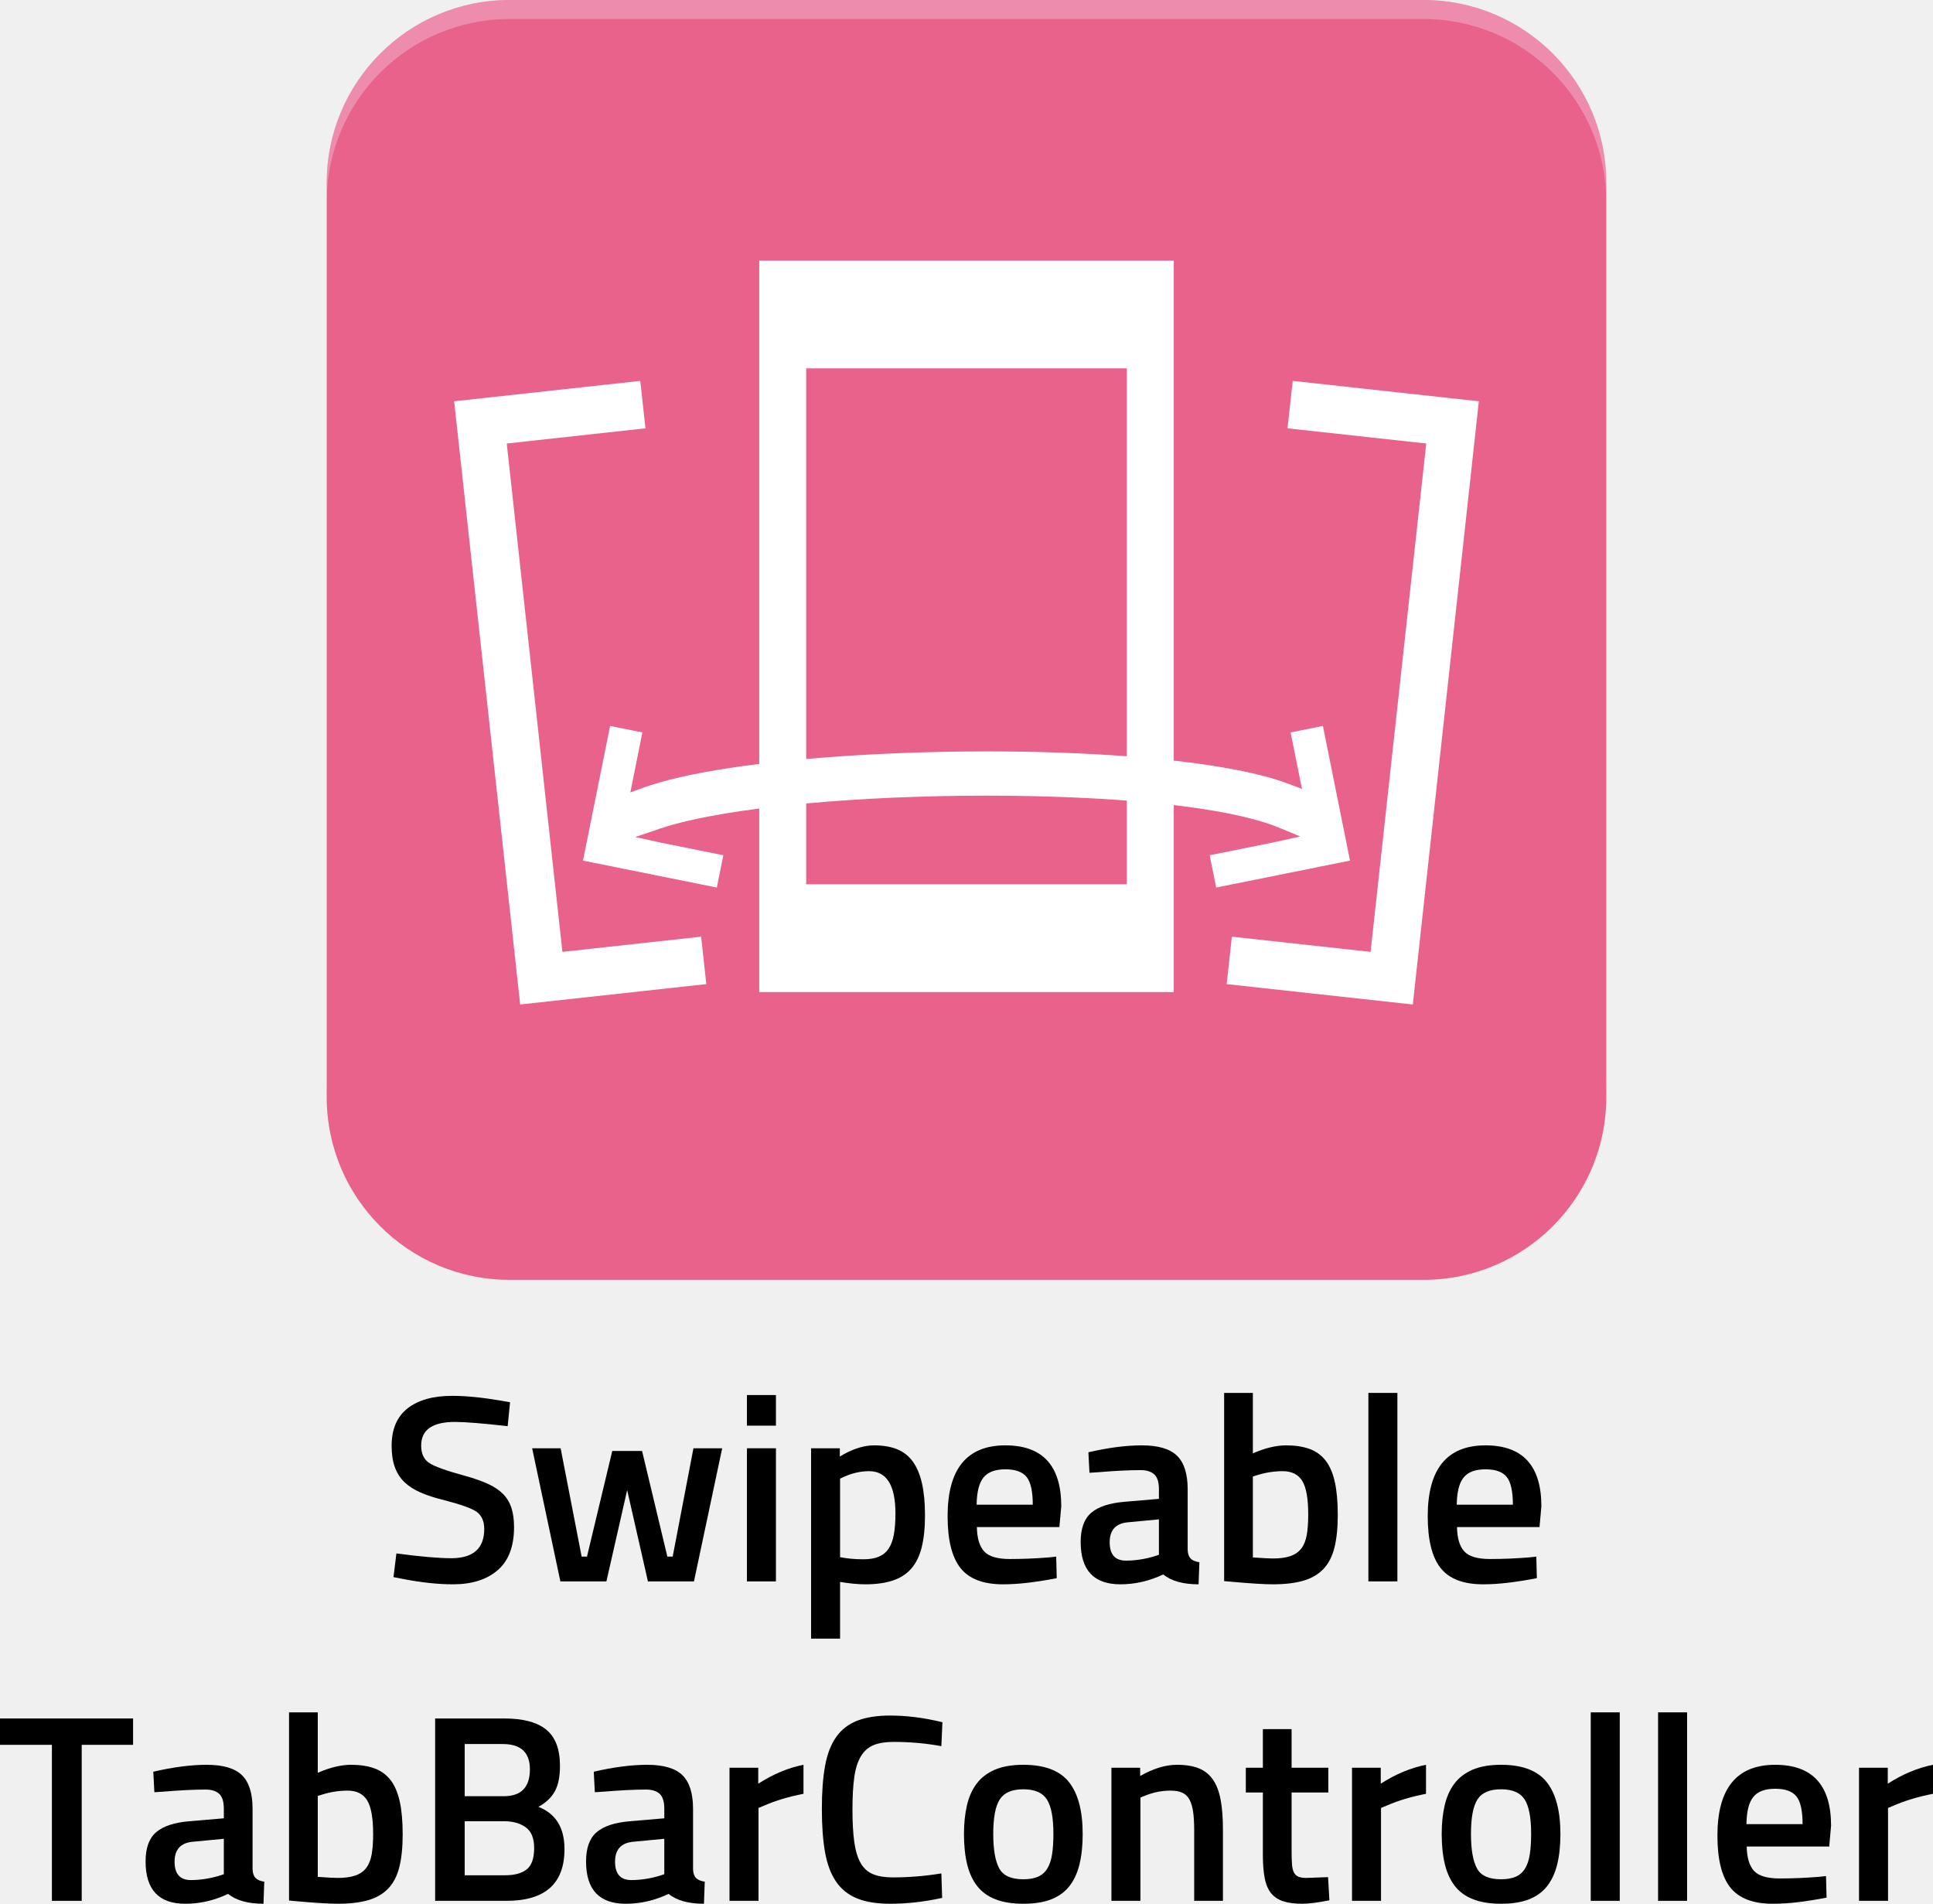
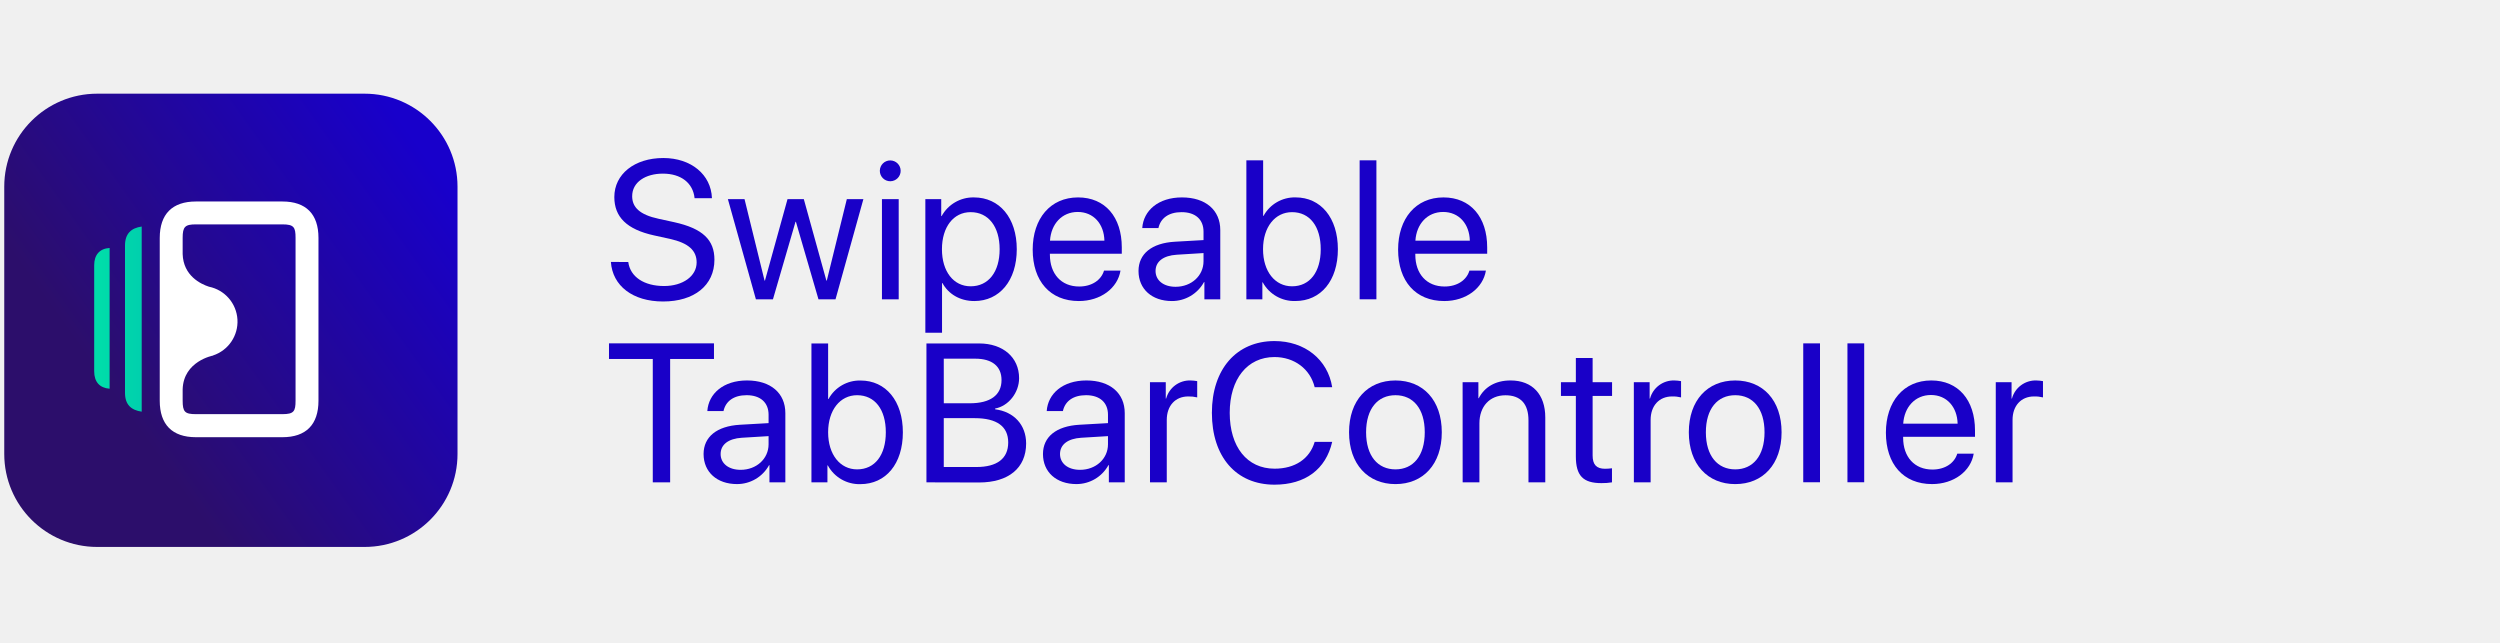
- <svg xmlns="http://www.w3.org/2000/svg" version="1.1" id="Layer_1" x="0px" y="0px" width="1074.827px" height="1058.353px" viewBox="0 0 1074.827 1058.353" enable-background="new 0 0 1074.827 1058.353" xml:space="preserve">
-   <g>
-     <path fill="#E8628C" d="M893.155,609.842c0,56.129-45.512,101.641-101.643,101.641H283.313   c-56.129,0-101.641-45.512-101.641-101.641V101.639C181.673,45.504,227.185,0,283.313,0h508.199   c56.131,0,101.643,45.504,101.643,101.639V609.842z" />
-     <path opacity="0.3" fill="#F8EFF9" d="M791.513,0H283.313c-56.129,0-101.641,45.504-101.641,101.639v10.58   c0-56.133,45.512-101.639,101.641-101.639h508.199c56.131,0,101.643,45.506,101.643,101.639v-10.58   C893.155,45.504,847.644,0,791.513,0z" />
-     <path opacity="0.3" fill="#E8628C" d="M283.313,711.482h508.199c56.131,0,101.643-45.506,101.643-101.641v-10.58   c0,56.133-45.512,101.639-101.643,101.639H283.313c-56.131,0-101.641-45.506-101.641-101.639v10.58   C181.673,665.977,227.183,711.482,283.313,711.482z" />
-     <polygon fill="#FFFFFF" points="718.812,211.75 715.923,238.115 793.052,246.559 762.101,529.178 684.972,520.729 682.085,547.094    785.577,558.428 822.3,223.086  " />
-     <polygon fill="#FFFFFF" points="312.726,529.178 281.774,246.559 358.903,238.115 356.017,211.75 252.524,223.086 289.251,558.428    392.741,547.094 389.856,520.729  " />
-     <path fill="#FFFFFF" d="M735.587,403.564l-17.959,3.615l6.326,31.418l-6.951-2.652c-13.119-5.01-28.746-7.93-39.357-9.691   c-7.678-1.275-16.053-2.408-24.979-3.412V144.854H422.163v279.842c-5.633,0.693-11.07,1.428-16.246,2.215   c-20.395,3.088-36.736,6.832-48.572,11.123l-6.857,2.488l6.711-33.342l-17.959-3.615l-15.068,74.871l74.41,14.975l3.617-17.959   l-34.344-6.91l-14.662-3.215l13.973-4.73c9.313-3.15,26.094-7.402,54.998-11.104V551.51h230.504V447.572   c33.117,3.893,50.135,9.061,58.301,12.453l12.031,4.998l-16.094,3.533l-34.277,6.895l3.619,17.959l74.406-14.975L735.587,403.564z    M448.274,204.771h178.279v215.652c-23.668-1.762-50.047-2.699-77.727-2.699c-34.955,0-69.787,1.504-100.553,4.232V204.771z    M626.554,491.59H448.274v-44.924c30.916-2.834,65.371-4.346,100.246-4.346c15.721,0,31.266,0.311,46.197,0.922   c11.652,0.475,22.227,1.1,31.836,1.832V491.59z" />
-   </g>
-   <g>
-     <polygon points="0,970.002 28.861,970.002 28.861,1056.725 45.433,1056.725 45.433,970.002 73.996,970.002 73.996,955.352    0,955.352  " />
-     <path d="M140.437,1039.262v-33.742c0-8.584-1.973-14.799-5.915-18.646c-3.95-3.848-10.46-5.771-19.534-5.771   c-8.783,0-18.697,1.285-29.748,3.848l0.594,11.395l4.734-0.295c4.734-0.391,9.073-0.689,13.02-0.889   c3.951-0.195,7.499-0.295,10.658-0.295c3.354,0,5.895,0.793,7.622,2.367c1.724,1.58,2.589,4.342,2.589,8.287v5.328l-19.09,1.627   c-8.389,0.693-14.553,2.717-18.5,6.068c-3.946,3.355-5.918,8.783-5.918,16.279c0,15.688,7.349,23.529,22.049,23.529   c8.188,0,16.129-1.824,23.824-5.475c4.541,3.65,11.1,5.475,19.688,5.475l0.441-12.281c-2.17-0.297-3.772-0.963-4.81-1.998   C141.103,1043.035,140.537,1041.434,140.437,1039.262z M124.456,1041.926l-2.666,0.887c-5.328,1.582-10.556,2.369-15.687,2.369   c-6.017,0-9.026-3.404-9.026-10.213c0-6.807,3.404-10.506,10.216-11.098l17.163-1.629V1041.926z" />
-     <path d="M217.173,989.611c-2.322-3.008-5.309-5.18-8.953-6.512c-3.653-1.332-7.993-1.998-13.024-1.998   c-5.525,0-11.689,1.48-18.501,4.441v-33.596h-15.98v104.627l5.031,0.445c10.065,0.889,17.412,1.332,22.049,1.332   c6.707,0,12.357-0.664,16.946-1.996c4.589-1.334,8.313-3.502,11.174-6.512c2.857-3.01,4.907-6.98,6.141-11.914   c1.233-4.932,1.849-10.998,1.849-18.203c0-7.199-0.542-13.268-1.627-18.203C221.19,996.592,219.491,992.623,217.173,989.611z    M206.664,1030.9c-0.542,3.107-1.554,5.623-3.033,7.547s-3.505,3.33-6.068,4.217c-2.568,0.889-5.822,1.332-9.769,1.332   c-0.984,0-2.391-0.047-4.215-0.146c-1.829-0.098-4.124-0.246-6.885-0.445v-44.988l2.371-0.74c4.733-1.479,9.472-2.219,14.205-2.219   c5.032,0,8.656,1.801,10.878,5.402c2.223,3.604,3.331,9.84,3.331,18.721C207.479,1024.018,207.207,1027.793,206.664,1030.9z" />
-     <path d="M299.378,1004.484c4.143-2.27,7.177-5.129,9.102-8.582s2.885-8.189,2.885-14.209c0-9.271-2.539-15.982-7.618-20.125   c-5.083-4.145-12.855-6.217-23.312-6.217h-38.477v101.373h39.662c21.507,0,32.26-9.568,32.26-28.709   C313.88,1016.078,309.046,1008.234,299.378,1004.484z M258.386,969.559h21.161c10.062,0,15.098,4.686,15.098,14.059   c0,9.967-4.839,14.947-14.507,14.947h-21.752V969.559z M292.94,1039.188c-2.713,2.221-6.784,3.33-12.208,3.33h-22.347v-30.043   h22.049c4.734,0,8.685,1.111,11.839,3.332c3.158,2.219,4.737,6.092,4.737,11.615   C297.011,1033.047,295.653,1036.969,292.94,1039.188z" />
-     <path d="M385.361,1039.262v-33.742c0-8.584-1.978-14.799-5.92-18.646c-3.951-3.848-10.461-5.771-19.534-5.771   c-8.783,0-18.697,1.285-29.748,3.848l0.594,11.395l4.734-0.295c4.733-0.391,9.073-0.689,13.02-0.889   c3.951-0.195,7.498-0.295,10.656-0.295c3.356,0,5.896,0.793,7.624,2.367c1.724,1.58,2.587,4.342,2.587,8.287v5.328l-19.087,1.627   c-8.391,0.693-14.554,2.717-18.501,6.068c-3.946,3.355-5.919,8.783-5.919,16.279c0,15.688,7.35,23.529,22.05,23.529   c8.189,0,16.129-1.824,23.825-5.475c4.54,3.65,11.1,5.475,19.687,5.475l0.441-12.281c-2.17-0.297-3.773-0.963-4.811-1.998   C386.023,1043.035,385.456,1041.434,385.361,1039.262z M369.374,1041.926l-2.663,0.887c-5.329,1.582-10.556,2.369-15.688,2.369   c-6.015,0-9.025-3.404-9.025-10.213c0-6.807,3.404-10.506,10.215-11.098l17.162-1.629V1041.926z" />
-     <path d="M421.615,982.73h-15.981v73.994h16.129v-51.648l3.256-1.332c6.316-2.762,13.566-4.932,21.755-6.512v-16.131   c-8.486,1.68-16.869,5.18-25.158,10.508V982.73z" />
-     <path d="M478.741,976.293c1.774-2.91,4.115-4.959,7.028-6.143c2.909-1.184,6.586-1.777,11.026-1.777   c9.174,0,18.051,0.791,26.639,2.369l0.59-13.318c-5.328-1.281-10.388-2.221-15.17-2.813c-4.786-0.592-9.395-0.887-13.839-0.887   c-7.397,0-13.538,0.963-18.421,2.887c-4.886,1.924-8.783,4.957-11.693,9.1c-2.91,4.145-4.954,9.496-6.141,16.057   c-1.186,6.563-1.775,14.529-1.775,23.9c0,9.375,0.59,17.391,1.775,24.049c1.187,6.66,3.23,12.113,6.141,16.354   c2.91,4.242,6.808,7.35,11.693,9.322c4.883,1.973,11.023,2.959,18.421,2.959c9.274,0,18.895-1.084,28.86-3.256l-0.441-13.613   c-8.982,1.479-17.96,2.219-26.937,2.219c-4.439,0-8.117-0.592-11.027-1.775c-2.912-1.186-5.203-3.232-6.878-6.141   c-1.68-2.91-2.861-6.783-3.554-11.619c-0.69-4.832-1.036-10.898-1.036-18.201c0-7.299,0.346-13.342,1.036-18.129   C475.731,983.051,476.96,979.203,478.741,976.293z" />
-     <path d="M569.011,981.102c-6.317,0-11.593,0.914-15.837,2.738c-4.242,1.828-7.618,4.416-10.135,7.77   c-2.519,3.355-4.319,7.398-5.404,12.135s-1.628,10.016-1.628,15.836c0,6.414,0.596,12.037,1.776,16.871   c1.186,4.834,3.059,8.879,5.626,12.135c2.563,3.256,5.968,5.697,10.211,7.326c4.239,1.627,9.37,2.439,15.391,2.439   c6.116,0,11.268-0.813,15.467-2.439c4.191-1.629,7.567-4.07,10.135-7.326c2.563-3.256,4.44-7.301,5.621-12.135   c1.187-4.834,1.781-10.457,1.781-16.871c0-12.826-2.545-22.445-7.624-28.859C589.309,984.311,580.849,981.102,569.011,981.102z    M584.992,1030.9c-0.493,3.205-1.383,5.846-2.664,7.916c-1.282,2.072-3.01,3.578-5.18,4.516c-2.171,0.939-4.882,1.406-8.138,1.406   c-6.711,0-11.151-1.973-13.321-5.922c-2.271-4.043-3.403-10.506-3.403-19.385c0-8.977,1.209-15.34,3.629-19.09   c2.415-3.75,6.778-5.625,13.096-5.625c6.313,0,10.677,1.875,13.097,5.625c2.415,3.75,3.628,10.113,3.628,19.09   C585.735,1023.871,585.486,1027.695,584.992,1030.9z" />
-     <path d="M674.526,989.463c-1.977-2.908-4.589-5.031-7.843-6.363c-3.255-1.332-7.351-1.998-12.28-1.998   c-6.318,0-13.125,2.072-20.426,6.217v-4.588h-15.982v73.994h16.131v-57.42l2.223-0.889c4.733-1.971,9.564-2.959,14.498-2.959   c2.664,0,4.858,0.395,6.586,1.184c1.729,0.791,3.058,2.072,3.999,3.848c0.936,1.775,1.599,4.047,1.997,6.809   c0.393,2.762,0.59,6.166,0.59,10.211v39.217h15.982v-39.662c0-6.41-0.419-11.887-1.26-16.426   C677.906,996.1,676.499,992.373,674.526,989.463z" />
-     <path d="M726.32,1043.996c-1.776,0-3.206-0.221-4.292-0.664c-1.085-0.443-1.92-1.209-2.516-2.293   c-0.591-1.086-0.959-2.615-1.109-4.588c-0.147-1.975-0.221-4.441-0.221-7.402v-32.557h20.422V982.73h-20.422v-21.459h-15.98v21.459   h-9.477v13.762h9.477v34.336c0,5.324,0.342,9.766,1.033,13.316c0.69,3.553,1.9,6.365,3.628,8.436   c1.724,2.072,3.995,3.553,6.807,4.439c2.813,0.889,6.29,1.332,10.433,1.332c3.648,0,8.68-0.643,15.097-1.924l-0.743-12.875   L726.32,1043.996z" />
-     <path d="M767.755,982.73h-15.981v73.994h16.13v-51.648l3.255-1.332c6.317-2.762,13.566-4.932,21.756-6.512v-16.131   c-8.486,1.68-16.868,5.18-25.159,10.508V982.73z" />
-     <path d="M834.646,981.102c-6.313,0-11.594,0.914-15.833,2.738c-4.243,1.828-7.622,4.416-10.139,7.77   c-2.515,3.355-4.315,7.398-5.4,12.135c-1.089,4.736-1.631,10.016-1.631,15.836c0,6.414,0.595,12.037,1.779,16.871   c1.182,4.834,3.055,8.879,5.622,12.135c2.563,3.256,5.968,5.697,10.211,7.326c4.239,1.627,9.371,2.439,15.391,2.439   c6.115,0,11.271-0.813,15.467-2.439c4.191-1.629,7.566-4.07,10.135-7.326c2.567-3.256,4.44-7.301,5.627-12.135   c1.184-4.834,1.775-10.457,1.775-16.871c0-12.826-2.543-22.445-7.623-28.859C854.947,984.311,846.483,981.102,834.646,981.102z    M850.632,1030.9c-0.499,3.205-1.387,5.846-2.665,7.916c-1.286,2.072-3.014,3.578-5.18,4.516c-2.175,0.939-4.883,1.406-8.142,1.406   c-6.711,0-11.151-1.973-13.316-5.922c-2.271-4.043-3.409-10.506-3.409-19.385c0-8.977,1.211-15.34,3.629-19.09   c2.416-3.75,6.784-5.625,13.097-5.625s10.678,1.875,13.097,5.625s3.629,10.113,3.629,19.09   C851.371,1023.871,851.121,1027.695,850.632,1030.9z" />
-     <rect x="884.519" y="951.947" width="16.13" height="104.777" />
-     <rect x="921.962" y="951.947" width="16.13" height="104.777" />
-     <path d="M987.073,981.102c-21.406,0-32.116,13.123-32.116,39.365c0,13.223,2.396,22.842,7.183,28.859   c4.785,6.018,12.653,9.025,23.604,9.025c4.44,0,9.121-0.295,14.056-0.887c4.935-0.59,10.216-1.428,15.838-2.516l-0.298-11.988   l-4.143,0.443c-7.398,0.592-14.604,0.889-21.607,0.889s-11.791-1.43-14.355-4.291c-2.566-2.861-3.896-7.348-3.993-13.467h45.878   l1.034-11.543C1018.152,992.402,1007.792,981.102,987.073,981.102z M971.091,1014.104c0.097-7.104,1.379-12.158,3.851-15.168   c2.464-3.01,6.51-4.516,12.132-4.516c5.625,0,9.567,1.432,11.842,4.293c2.267,2.861,3.399,7.992,3.399,15.391H971.091z" />
-     <path d="M1049.672,991.609v-8.879h-15.985v73.994h16.135v-51.648l3.255-1.332c6.313-2.762,13.563-4.932,21.751-6.512v-16.131   C1066.345,982.781,1057.958,986.281,1049.672,991.609z" />
-   </g>
-   <g>
-     <path d="M279.621,830.449c-2.175-2.17-5.012-4.045-8.511-5.623c-3.505-1.578-7.769-3.059-12.8-4.441   c-10.166-2.76-16.725-5.127-19.686-7.104c-2.959-1.971-4.437-5.18-4.437-9.619c0-8.779,6.265-13.172,18.795-13.172   c2.857,0,6.733,0.201,11.616,0.594c4.882,0.395,10.778,0.986,17.685,1.775l1.331-13.318l-5.181-0.889   c-10.359-1.775-19.336-2.664-26.935-2.664c-10.653,0-18.939,2.32-24.858,6.957c-5.923,4.637-8.881,11.592-8.881,20.865   c0,4.539,0.591,8.461,1.776,11.766c1.182,3.307,2.958,6.092,5.324,8.361c2.371,2.271,5.353,4.195,8.957,5.771   c3.601,1.58,7.816,2.959,12.649,4.145c9.67,2.467,15.885,4.686,18.646,6.658c2.766,2.072,4.147,5.23,4.147,9.473   c0,10.854-6.119,16.277-18.352,16.277c-7.009,0-17.167-0.889-30.484-2.662l-1.628,13.17l5.329,1.037   c5.128,0.986,9.986,1.723,14.575,2.219c4.588,0.492,9.001,0.74,13.244,0.74c10.457,0,18.723-2.613,24.786-7.844   c6.072-5.229,9.102-13.219,9.102-23.975c0-4.143-0.49-7.719-1.479-10.729C283.37,835.211,281.791,832.621,279.621,830.449z" />
-     <polygon points="374.038,865.373 371.076,865.373 357.021,806.623 340.444,806.623 326.383,865.373 323.426,865.373    311.732,805.143 295.899,805.143 311.587,879.139 337.188,879.139 348.729,828.379 360.274,879.139 385.876,879.139    401.564,805.143 385.583,805.143  " />
-     <rect x="415.323" y="805.143" width="16.13" height="73.996" />
-     <rect x="415.323" y="775.545" width="16.13" height="17.02" />
-     <path d="M507.522,812.469c-2.271-3.109-5.18-5.375-8.732-6.807c-3.552-1.432-7.795-2.146-12.727-2.146   c-5.918,0-12.284,2.072-19.091,6.215v-4.588H450.99v105.813h16.132v-31.521c5.328,0.889,10.014,1.332,14.056,1.332   c5.923,0,10.978-0.691,15.169-2.072c4.195-1.381,7.623-3.574,10.287-6.584c2.666-3.01,4.609-6.957,5.848-11.84   c1.229-4.885,1.849-10.826,1.849-17.834c0-7.004-0.571-12.971-1.7-17.906C511.492,819.598,509.788,815.576,507.522,812.469z    M497.013,853.166c-0.589,3.207-1.578,5.822-2.957,7.842c-1.382,2.023-3.21,3.504-5.477,4.441   c-2.271,0.938-5.083,1.406-8.434,1.406c-2.369,0-4.642-0.098-6.813-0.297c-2.169-0.197-4.239-0.492-6.211-0.887v-43.658   l2.221-1.037c4.634-2.07,9.271-3.107,13.908-3.107c9.769,0,14.65,7.846,14.65,23.529   C497.901,846.039,497.604,849.959,497.013,853.166z" />
-     <path d="M559.022,803.516c-21.41,0-32.116,13.121-32.116,39.365c0,13.221,2.393,22.84,7.178,28.857   c4.786,6.02,12.654,9.027,23.604,9.027c4.44,0,9.125-0.297,14.061-0.889c4.931-0.592,10.211-1.428,15.837-2.516l-0.297-11.988   l-4.144,0.445c-7.402,0.592-14.604,0.889-21.607,0.889c-7.009,0-11.79-1.43-14.357-4.291c-2.564-2.861-3.898-7.35-3.995-13.469   h45.88l1.036-11.543C590.102,814.813,579.741,803.516,559.022,803.516z M543.041,836.516c0.097-7.102,1.378-12.158,3.847-15.168   c2.463-3.008,6.509-4.514,12.135-4.514c5.622,0,9.567,1.43,11.838,4.291c2.271,2.863,3.404,7.992,3.404,15.391H543.041z" />
-     <path d="M660.392,861.674v-33.74c0-8.584-1.973-14.799-5.919-18.646c-3.95-3.848-10.461-5.771-19.533-5.771   c-8.785,0-18.698,1.281-29.745,3.848l0.591,11.395l4.733-0.297c4.738-0.393,9.078-0.688,13.024-0.887   c3.945-0.197,7.493-0.297,10.656-0.297c3.353,0,5.892,0.791,7.618,2.367c1.729,1.58,2.594,4.344,2.594,8.289v5.326l-19.092,1.627   c-8.387,0.693-14.555,2.715-18.501,6.07c-3.946,3.354-5.92,8.781-5.92,16.277c0,15.688,7.35,23.531,22.049,23.531   c8.19,0,16.135-1.824,23.83-5.477c4.537,3.652,11.099,5.477,19.682,5.477l0.442-12.283c-2.17-0.295-3.773-0.963-4.806-1.998   C661.055,865.449,660.488,863.846,660.392,861.674z M644.411,864.34l-2.665,0.887c-5.328,1.58-10.561,2.369-15.688,2.369   c-6.021,0-9.03-3.404-9.03-10.213c0-6.807,3.404-10.508,10.215-11.1l17.168-1.627V864.34z" />
-     <path d="M737.124,812.023c-2.318-3.006-5.305-5.178-8.953-6.51c-3.653-1.332-7.993-1.998-13.023-1.998   c-5.527,0-11.69,1.479-18.502,4.439v-33.594h-15.98v104.627l5.031,0.445c10.065,0.889,17.416,1.332,22.053,1.332   c6.707,0,12.357-0.666,16.941-1.998c4.59-1.332,8.314-3.5,11.176-6.512c2.861-3.008,4.906-6.979,6.141-11.912   c1.233-4.934,1.849-11,1.849-18.203c0-7.201-0.544-13.27-1.625-18.203C741.144,819.006,739.442,815.035,737.124,812.023z    M726.616,853.313c-0.543,3.109-1.556,5.623-3.035,7.547c-1.478,1.924-3.499,3.332-6.067,4.219   c-2.567,0.889-5.822,1.332-9.765,1.332c-0.988,0-2.395-0.049-4.22-0.148c-1.823-0.098-4.122-0.244-6.884-0.443V820.83l2.372-0.74   c4.733-1.479,9.471-2.221,14.204-2.221c5.031,0,8.66,1.803,10.878,5.402c2.222,3.604,3.331,9.842,3.331,18.721   C727.431,846.432,727.158,850.205,726.616,853.313z" />
-     <rect x="760.878" y="774.361" width="16.129" height="104.777" />
-     <path d="M857.066,837.404c0-22.592-10.36-33.889-31.075-33.889c-21.41,0-32.115,13.121-32.115,39.365   c0,13.221,2.392,22.84,7.177,28.857c4.786,6.02,12.654,9.027,23.604,9.027c4.441,0,9.126-0.297,14.056-0.889   c4.936-0.592,10.216-1.428,15.839-2.516l-0.298-11.988l-4.14,0.445c-7.402,0.592-14.603,0.889-21.607,0.889   c-7.008,0-11.794-1.43-14.357-4.291c-2.568-2.861-3.897-7.35-3.994-13.469h45.878L857.066,837.404z M810.006,836.516   c0.097-7.102,1.383-12.158,3.85-15.168c2.464-3.008,6.51-4.514,12.136-4.514c5.622,0,9.563,1.43,11.839,4.291   c2.266,2.863,3.399,7.992,3.399,15.391H810.006z" />
-   </g>
+ <svg xmlns="http://www.w3.org/2000/svg" xmlns:xlink="http://www.w3.org/1999/xlink" id="Layer_1" data-name="Layer 1" viewBox="0 0 1440 370">
+   <defs>
+     <style>.cls-1{fill:url(#linear-gradient);}.cls-2{fill:url(#linear-gradient-2);}.cls-3{fill:url(#linear-gradient-3);}.cls-4{fill:#fff;}.cls-5{fill:#1900c8;}</style>
+     <linearGradient id="linear-gradient" x1="67.87" y1="231.02" x2="252.37" y2="99.24" gradientUnits="userSpaceOnUse">
+       <stop offset="0" stop-color="#2c0e6b" />
+       <stop offset="1" stop-color="#1800cb" />
+     </linearGradient>
+     <linearGradient id="linear-gradient-2" x1="57.96" y1="183.81" x2="183.72" y2="183.81" gradientUnits="userSpaceOnUse">
+       <stop offset="0" stop-color="#0da" />
+       <stop offset="1" stop-color="#0096bb" />
+     </linearGradient>
+     <linearGradient id="linear-gradient-3" x1="57.96" y1="183.38" x2="183.72" y2="183.38" xlink:href="#linear-gradient-2" />
+   </defs>
+   <rect class="cls-1" x="2.45" y="53.96" width="261.08" height="261.08" rx="53.55" />
+   <path class="cls-2" d="M72,141.43v84.82c0,6.85,3.56,10,9.62,10.87V130.49C75.6,131.35,72,134.51,72,141.43Z" />
+   <path class="cls-3" d="M54.25,152.83v61c0,6.19,3.16,9.62,8.89,10.08V142.82C57.41,143.21,54.25,146.7,54.25,152.83Z" />
+   <path class="cls-4" d="M162.68,116.06H112.84c-13.58,0-20.83,7.25-20.83,21v93.77c0,13.71,7.18,21,20.83,21h49.84c13.58,0,20.76-7.25,20.76-21V137C183.44,123.31,176.26,116.06,162.68,116.06Zm7.56,114.73c0,6.11-.94,7.76-7.56,7.76H112.84c-6.35,0-7.63-1.31-7.63-7.76v-6.52c.46-16.31,17.5-19.46,17.5-19.46v-.07a20.52,20.52,0,0,0-2.35-39.6c-4.68-1.52-14.79-6.28-15.15-18.82V137c0-6.38,1.36-7.76,7.63-7.76h49.84c6.62,0,7.56,1.65,7.56,7.76Z" />
+   <path class="cls-5" d="M361.88,150.93c1.16,8.6,9.15,13.82,20.63,13.82,10.88,0,18.75-5.72,18.75-13.59,0-6.72-4.43-11.15-15.53-13.6l-8.88-1.94c-16-3.49-23-10.76-23-22.13,0-13.21,11.65-22.47,28.23-22.47,16,0,27.52,9.54,28,23.13h-10c-.89-8.76-7.82-14.14-18.25-14.14-10,0-17.7,4.88-17.7,13,0,6.33,4.27,10.66,15.2,13l8.88,1.94c16.7,3.66,23.3,10.32,23.3,21.64,0,14.81-11.65,24.07-29.57,24.07-17.48,0-29.13-9-30.07-22.8Z" />
+   <path class="cls-5" d="M481.26,172.4h-9.82l-13-44.66h-.22l-13,44.66h-9.82l-16.14-57.69h9.59l11.54,46.93h.22l13-46.93H463L476,161.64h.23l11.54-46.93h9.54Z" />
+   <path class="cls-5" d="M506.78,98.4a6,6,0,1,1,6,6A6,6,0,0,1,506.78,98.4ZM508,114.71h9.65V172.4H508Z" />
+   <path class="cls-5" d="M585.66,143.56c0,18.08-9.93,29.84-24.46,29.84-8.27,0-14.93-4.05-18.36-10.37h-.23v28.62H533V114.71h9.15v9.76h.23A20.71,20.71,0,0,1,561,113.71C575.68,113.71,585.66,125.47,585.66,143.56Zm-9.87,0c0-13-6.44-21.36-16.7-21.36-9.87,0-16.53,8.54-16.53,21.36s6.66,21.35,16.53,21.35C569.35,164.91,575.79,156.65,575.79,143.56Z" />
+   <path class="cls-5" d="M645.41,155.87c-1.66,10.1-11.43,17.53-24,17.53-16.53,0-26.58-11.48-26.58-29.62,0-17.92,10.21-30.07,26.13-30.07,15.59,0,25.19,11.32,25.19,28.79v3.66H604.74v.56c0,11,6.5,18.31,16.87,18.31,7.32,0,12.7-3.72,14.31-9.16ZM604.8,138.62h31.34c-.22-9.65-6.26-16.53-15.36-16.53S605.41,129,604.8,138.62Z" />
+   <path class="cls-5" d="M655.78,156.09c0-9.87,7.6-16.08,20.92-16.86l16.53-.94v-4.83c0-7.05-4.66-11.26-12.65-11.26-7.43,0-12.09,3.49-13.32,9.15h-9.32c.67-10,9.21-17.64,22.86-17.64s22.08,7.32,22.08,18.81V172.4h-9.15v-9.93h-.22A21,21,0,0,1,675,173.4C663.49,173.4,655.78,166.47,655.78,156.09Zm37.45-5.6v-4.72l-15.43.95c-7.76.5-12.2,3.94-12.2,9.37s4.61,9.1,11.54,9.1C686.24,165.19,693.23,158.81,693.23,150.49Z" />
+   <path class="cls-5" d="M727.34,162.64h-.22v9.76h-9.21V92.35h9.66v32h.22a20.45,20.45,0,0,1,18.47-10.65c14.54,0,24.36,11.76,24.36,29.85s-9.77,29.84-24.52,29.84A20.7,20.7,0,0,1,727.34,162.64Zm.17-19.08c0,12.87,6.94,21.35,16.7,21.35,10.21,0,16.53-8.15,16.53-21.35s-6.32-21.36-16.53-21.36C734.45,122.2,727.51,130.74,727.51,143.56Z" />
+   <path class="cls-5" d="M783.15,92.35h9.66V172.4h-9.66Z" />
+   <path class="cls-5" d="M855.88,155.87c-1.66,10.1-11.43,17.53-24,17.53-16.53,0-26.57-11.48-26.57-29.62,0-17.92,10.2-30.07,26.13-30.07,15.58,0,25.18,11.32,25.18,28.79v3.66H815.22v.56c0,11,6.49,18.31,16.86,18.31,7.32,0,12.71-3.72,14.31-9.16Zm-40.61-17.25h31.35c-.23-9.65-6.27-16.53-15.37-16.53S815.88,129,815.27,138.62Z" />
+   <path class="cls-5" d="M376,277.83V206.77H350.78v-9h60.47v9H386v71.06Z" />
+   <path class="cls-5" d="M405.26,261.52c0-9.87,7.6-16.08,20.91-16.86l16.53-.94v-4.83c0-7-4.66-11.26-12.65-11.26-7.43,0-12.09,3.49-13.31,9.15h-9.32c.67-10,9.21-17.64,22.86-17.64s22.08,7.32,22.08,18.81v39.88H443.2V267.9H443a21,21,0,0,1-18.53,10.93C413,278.83,405.26,271.9,405.26,261.52Zm37.44-5.6v-4.71l-15.42.94c-7.77.5-12.2,3.94-12.2,9.37s4.6,9.1,11.53,9.1C435.71,270.62,442.7,264.24,442.7,255.92Z" />
+   <path class="cls-5" d="M476.82,268.07h-.22v9.76h-9.21v-80H477v32h.22a20.47,20.47,0,0,1,18.48-10.65c14.53,0,24.35,11.76,24.35,29.85s-9.76,29.84-24.52,29.84A20.69,20.69,0,0,1,476.82,268.07ZM477,249c0,12.87,6.93,21.36,16.69,21.36,10.21,0,16.54-8.16,16.54-21.36s-6.33-21.36-16.54-21.36C483.92,227.63,477,236.17,477,249Z" />
+   <path class="cls-5" d="M533.63,277.83v-80H564c13.7,0,23,8,23,20,0,8.32-6.1,16.09-13.81,17.48v.44c10.87,1.39,17.86,9,17.86,19.7,0,14.09-10.1,22.46-27.13,22.46Zm10-45.54h15c11.82,0,18.25-4.72,18.25-13.37,0-7.93-5.43-12.32-15.14-12.32H543.61ZM562.36,269c12,0,18.37-4.88,18.37-14.14s-6.55-14-19.31-14H543.61V269Z" />
+   <path class="cls-5" d="M600.75,261.52c0-9.87,7.6-16.08,20.92-16.86l16.53-.94v-4.83c0-7-4.66-11.26-12.65-11.26-7.44,0-12.09,3.49-13.32,9.15h-9.32c.67-10,9.21-17.64,22.86-17.64s22.08,7.32,22.08,18.81v39.88H638.7V267.9h-.23A21,21,0,0,1,620,278.83C608.46,278.83,600.75,271.9,600.75,261.52Zm37.45-5.6v-4.71l-15.43.94c-7.76.5-12.2,3.94-12.2,9.37s4.6,9.1,11.54,9.1C631.21,270.62,638.2,264.24,638.2,255.92Z" />
+   <path class="cls-5" d="M662.38,220.14h9.1v9.43h.22a14.13,14.13,0,0,1,14-10.43,25,25,0,0,1,3.89.39v9.37a19.84,19.84,0,0,0-5.16-.55c-7.49,0-12.37,5.38-12.37,13.54v35.94h-9.66Z" />
+   <path class="cls-5" d="M698.05,237.78c0-25.13,14.15-41.33,36.06-41.33,17.42,0,30.68,10.6,33.23,26.57H757.25c-2.56-10.48-11.71-17.36-23.14-17.36-15.64,0-25.79,12.65-25.79,32.12,0,19.64,10,32.18,25.85,32.18,11.76,0,20.19-5.66,23.08-15.43h10.09c-3.66,15.82-15.53,24.64-33.23,24.64C712,279.17,698.05,263.13,698.05,237.78Z" />
+   <path class="cls-5" d="M777.05,249c0-18.42,10.76-29.85,26.74-29.85s26.68,11.43,26.68,29.85-10.76,29.84-26.68,29.84S777.05,267.35,777.05,249Zm43.61,0c0-13.6-6.66-21.36-16.87-21.36s-16.92,7.76-16.92,21.36,6.71,21.36,16.92,21.36S820.66,262.58,820.66,249Z" />
+   <path class="cls-5" d="M842.46,220.14h9.09v9.21h.23c3.21-6.22,9.37-10.21,18.3-10.21,12.65,0,20,8.16,20,21.25v37.44H880.4V242.11c0-9.32-4.38-14.43-13.26-14.43-9.1,0-15,6.44-15,16.2v33.95h-9.65Z" />
+   <path class="cls-5" d="M917.35,206.21v13.93h11.2v7.93h-11.2v34.29c0,5.27,2.22,7.65,7.15,7.65a35.42,35.42,0,0,0,4-.28v8.1a34.09,34.09,0,0,1-6.1.45c-10.6,0-14.71-4.33-14.71-15.42V228.07H899.1v-7.93h8.59V206.21Z" />
+   <path class="cls-5" d="M941.09,220.14h9.1v9.43h.22a14.13,14.13,0,0,1,14-10.43,24.86,24.86,0,0,1,3.88.39v9.37a19.78,19.78,0,0,0-5.16-.55c-7.49,0-12.37,5.38-12.37,13.54v35.94h-9.65Z" />
+   <path class="cls-5" d="M972.76,249c0-18.42,10.77-29.85,26.74-29.85s26.69,11.43,26.69,29.85-10.76,29.84-26.69,29.84S972.76,267.35,972.76,249Zm43.61,0c0-13.6-6.66-21.36-16.87-21.36s-16.92,7.76-16.92,21.36,6.72,21.36,16.92,21.36S1016.37,262.58,1016.37,249Z" />
+   <path class="cls-5" d="M1038.67,197.78h9.65v80h-9.65Z" />
+   <path class="cls-5" d="M1064.13,197.78h9.65v80h-9.65Z" />
+   <path class="cls-5" d="M1136.86,261.3c-1.67,10.1-11.43,17.53-24,17.53-16.53,0-26.58-11.48-26.58-29.62,0-17.92,10.21-30.07,26.13-30.07,15.59,0,25.19,11.32,25.19,28.79v3.66h-41.39v.56c0,11,6.49,18.31,16.87,18.31,7.32,0,12.7-3.72,14.31-9.16Zm-40.61-17.25h31.34c-.22-9.65-6.27-16.53-15.36-16.53S1096.86,234.45,1096.25,244.05Z" />
+   <path class="cls-5" d="M1149.56,220.14h9.1v9.43h.22a14.13,14.13,0,0,1,14-10.43,24.72,24.72,0,0,1,3.88.39v9.37a19.78,19.78,0,0,0-5.16-.55c-7.48,0-12.37,5.38-12.37,13.54v35.94h-9.65Z" />
</svg>
